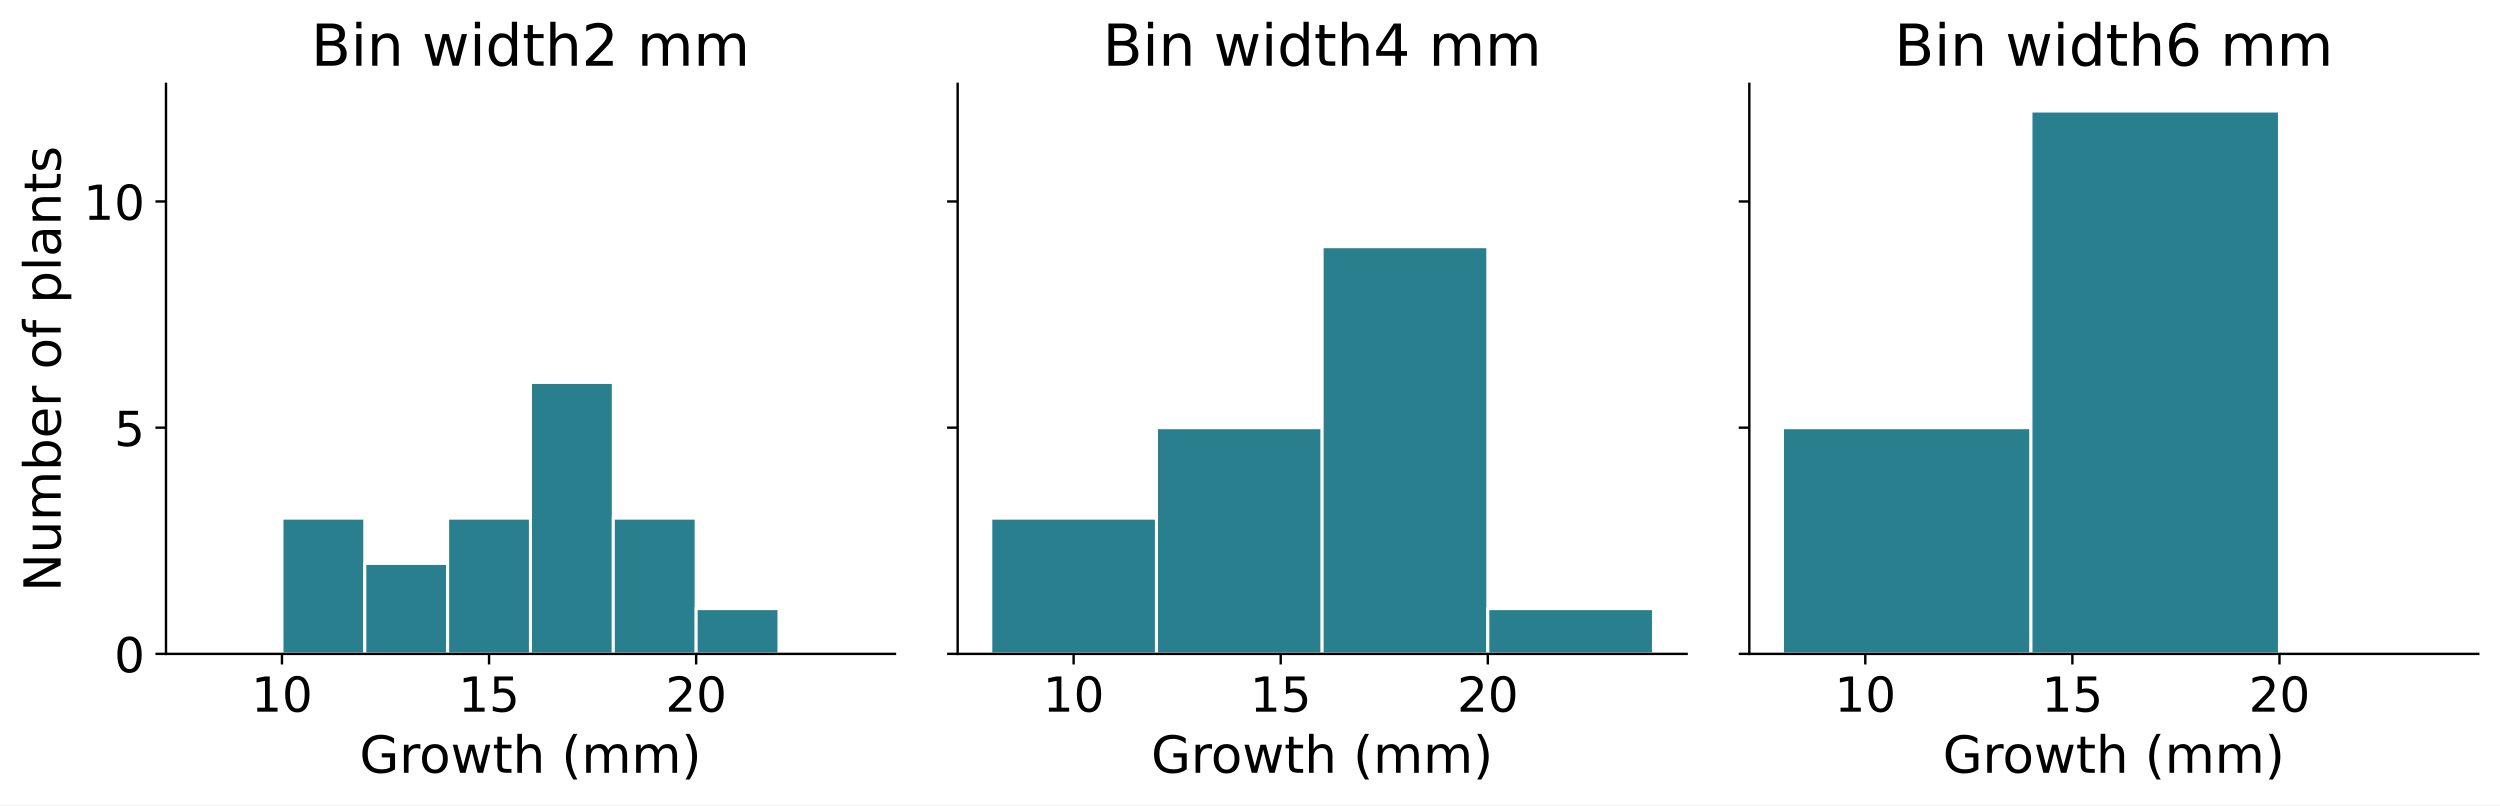
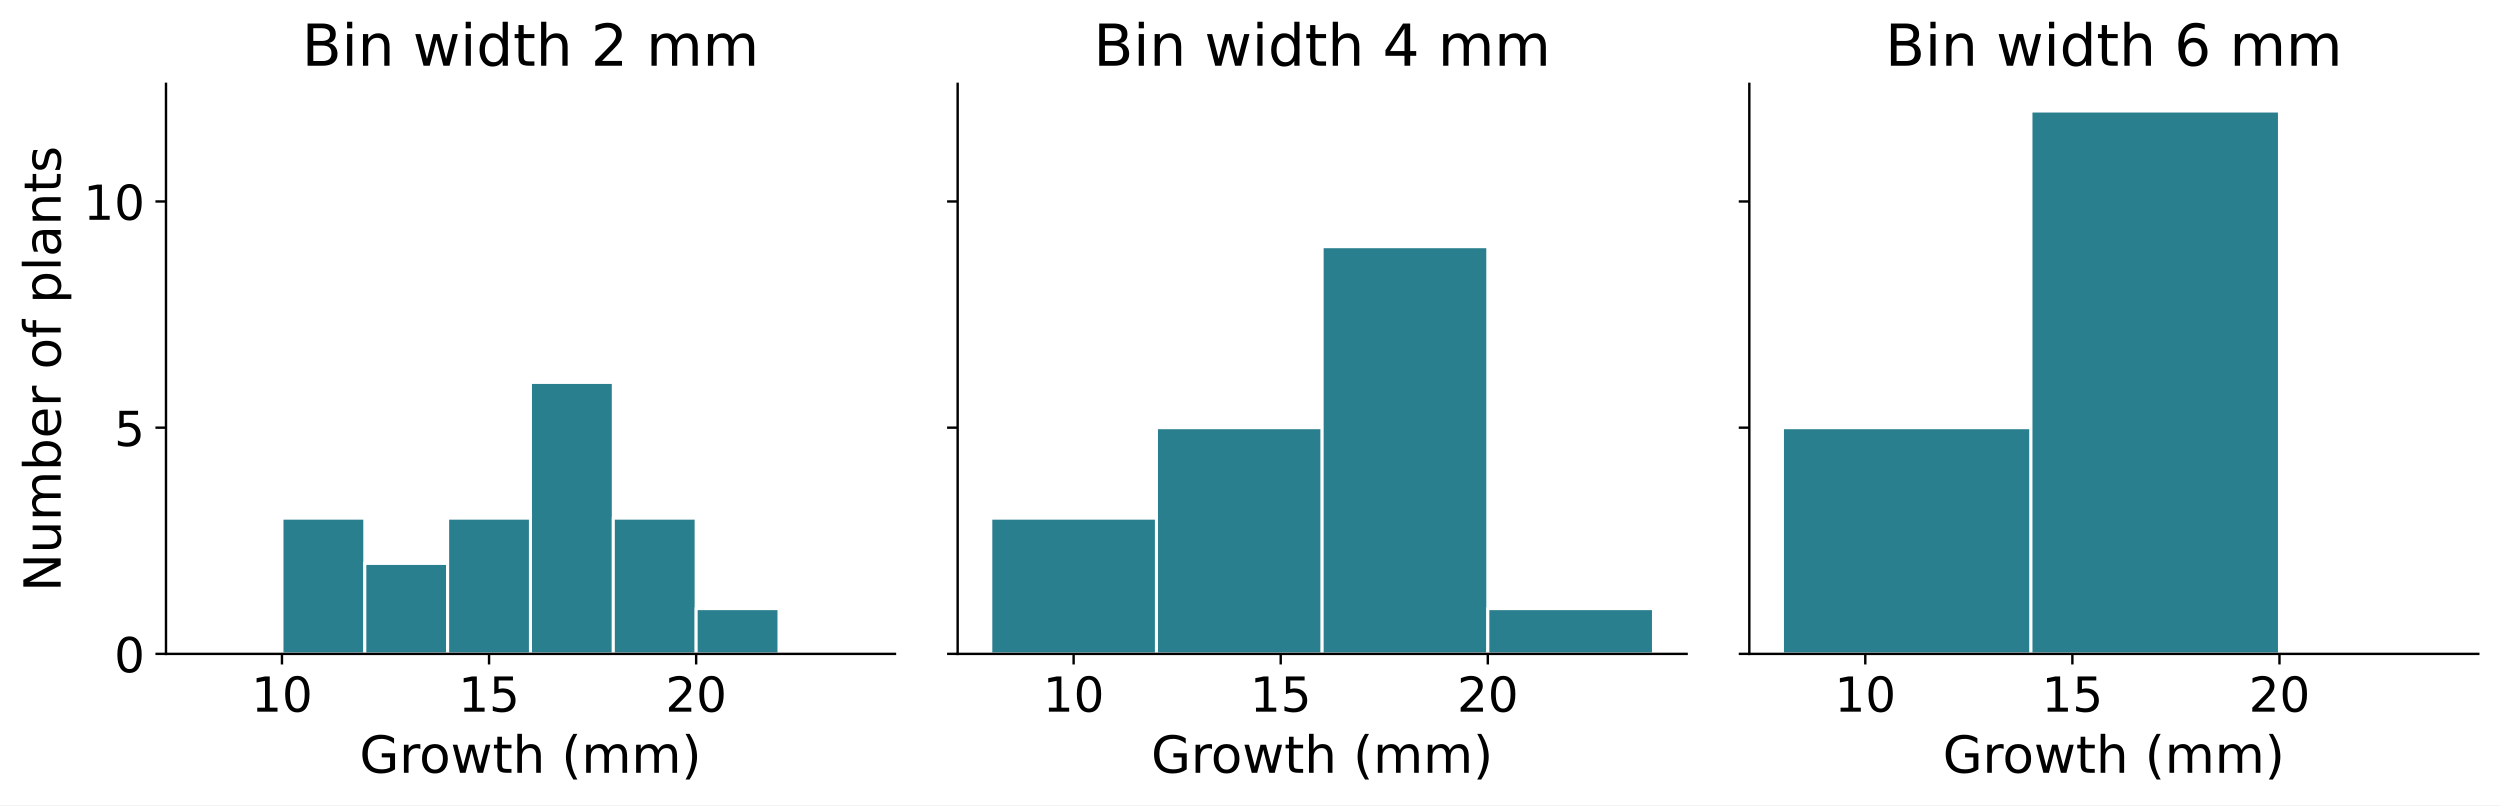
<svg xmlns="http://www.w3.org/2000/svg" xmlns:xlink="http://www.w3.org/1999/xlink" width="828.543pt" height="266.847pt" viewBox="0 0 828.543 266.847" version="1.1">
  <defs>
    <style type="text/css">*{stroke-linejoin: round; stroke-linecap: butt}</style>
  </defs>
  <g id="figure_1">
    <g id="patch_1">
      <path d="M 0 266.847  L 828.543 266.847  L 828.543 0  L 0 0  z " style="fill: #ffffff" />
    </g>
    <g id="axes_1">
      <g id="patch_2">
        <path d="M 55.013 216.709  L 296.603 216.709  L 296.603 27.789  L 55.013 27.789  z " style="fill: #ffffff" />
      </g>
      <g id="patch_3">
-         <path d="M 65.994 216.709  L 93.448 216.709  L 93.448 216.709  L 65.994 216.709  z " clip-path="url(#p0bb36756ee)" style="fill: #2a7f8f; stroke: #ffffff; stroke-linejoin: miter" />
+         <path d="M 65.994 216.709  L 93.448 216.709  L 93.448 216.709  L 65.994 216.709  z " clip-path="url(#p0c3efa9964)" style="fill: #2a7f8f; stroke: #ffffff; stroke-linejoin: miter" />
      </g>
      <g id="patch_4">
-         <path d="M 93.448 216.709  L 120.901 216.709  L 120.901 171.728  L 93.448 171.728  z " clip-path="url(#p0bb36756ee)" style="fill: #2a7f8f; stroke: #ffffff; stroke-linejoin: miter" />
+         <path d="M 93.448 216.709  L 120.901 216.709  L 120.901 171.728  L 93.448 171.728  z " clip-path="url(#p0c3efa9964)" style="fill: #2a7f8f; stroke: #ffffff; stroke-linejoin: miter" />
      </g>
      <g id="patch_5">
-         <path d="M 120.901 216.709  L 148.354 216.709  L 148.354 186.722  L 120.901 186.722  z " clip-path="url(#p0bb36756ee)" style="fill: #2a7f8f; stroke: #ffffff; stroke-linejoin: miter" />
+         <path d="M 120.901 216.709  L 148.354 216.709  L 148.354 186.722  L 120.901 186.722  z " clip-path="url(#p0c3efa9964)" style="fill: #2a7f8f; stroke: #ffffff; stroke-linejoin: miter" />
      </g>
      <g id="patch_6">
-         <path d="M 148.354 216.709  L 175.808 216.709  L 175.808 171.728  L 148.354 171.728  z " clip-path="url(#p0bb36756ee)" style="fill: #2a7f8f; stroke: #ffffff; stroke-linejoin: miter" />
+         <path d="M 148.354 216.709  L 175.808 216.709  L 175.808 171.728  L 148.354 171.728  z " clip-path="url(#p0c3efa9964)" style="fill: #2a7f8f; stroke: #ffffff; stroke-linejoin: miter" />
      </g>
      <g id="patch_7">
-         <path d="M 175.808 216.709  L 203.261 216.709  L 203.261 126.747  L 175.808 126.747  z " clip-path="url(#p0bb36756ee)" style="fill: #2a7f8f; stroke: #ffffff; stroke-linejoin: miter" />
+         <path d="M 175.808 216.709  L 203.261 216.709  L 203.261 126.747  L 175.808 126.747  z " clip-path="url(#p0c3efa9964)" style="fill: #2a7f8f; stroke: #ffffff; stroke-linejoin: miter" />
      </g>
      <g id="patch_8">
-         <path d="M 203.261 216.709  L 230.715 216.709  L 230.715 171.728  L 203.261 171.728  z " clip-path="url(#p0bb36756ee)" style="fill: #2a7f8f; stroke: #ffffff; stroke-linejoin: miter" />
+         <path d="M 203.261 216.709  L 230.715 216.709  L 230.715 171.728  L 203.261 171.728  z " clip-path="url(#p0c3efa9964)" style="fill: #2a7f8f; stroke: #ffffff; stroke-linejoin: miter" />
      </g>
      <g id="patch_9">
-         <path d="M 230.715 216.709  L 258.168 216.709  L 258.168 201.715  L 230.715 201.715  z " clip-path="url(#p0bb36756ee)" style="fill: #2a7f8f; stroke: #ffffff; stroke-linejoin: miter" />
+         <path d="M 230.715 216.709  L 258.168 216.709  L 258.168 201.715  L 230.715 201.715  z " clip-path="url(#p0c3efa9964)" style="fill: #2a7f8f; stroke: #ffffff; stroke-linejoin: miter" />
      </g>
      <g id="patch_10">
-         <path d="M 258.168 216.709  L 285.621 216.709  L 285.621 216.709  L 258.168 216.709  z " clip-path="url(#p0bb36756ee)" style="fill: #2a7f8f; stroke: #ffffff; stroke-linejoin: miter" />
+         <path d="M 258.168 216.709  L 285.621 216.709  L 285.621 216.709  L 258.168 216.709  z " clip-path="url(#p0c3efa9964)" style="fill: #2a7f8f; stroke: #ffffff; stroke-linejoin: miter" />
      </g>
      <g id="matplotlib.axis_1">
        <g id="xtick_1">
          <g id="line2d_1">
            <defs>
-               <path id="m50056ba48e" d="M 0 0  L 0 3.5  " style="stroke: #000000; stroke-width: 0.8" />
+               <path id="m2bf80018cc" d="M 0 0  L 0 3.5  " style="stroke: #000000; stroke-width: 0.8" />
            </defs>
            <g>
-               <use xlink:href="#m50056ba48e" x="93.448" y="216.709" style="stroke: #000000; stroke-width: 0.8" />
+               <use xlink:href="#m2bf80018cc" x="93.448" y="216.709" style="stroke: #000000; stroke-width: 0.8" />
            </g>
          </g>
          <g id="text_1">
            <text style="font-size: 16px; font-family: 'DejaVu Sans', 'Bitstream Vera Sans', 'Computer Modern Sans Serif', 'Lucida Grande', 'Verdana', 'Geneva', 'Lucid', 'Arial', 'Helvetica', 'Avant Garde', sans-serif; text-anchor: middle" x="93.448" y="235.867" transform="rotate(-0 93.44759 235.8665)">10</text>
          </g>
        </g>
        <g id="xtick_2">
          <g id="line2d_2">
            <g>
-               <use xlink:href="#m50056ba48e" x="162.081" y="216.709" style="stroke: #000000; stroke-width: 0.8" />
+               <use xlink:href="#m2bf80018cc" x="162.081" y="216.709" style="stroke: #000000; stroke-width: 0.8" />
            </g>
          </g>
          <g id="text_2">
            <text style="font-size: 16px; font-family: 'DejaVu Sans', 'Bitstream Vera Sans', 'Computer Modern Sans Serif', 'Lucida Grande', 'Verdana', 'Geneva', 'Lucid', 'Arial', 'Helvetica', 'Avant Garde', sans-serif; text-anchor: middle" x="162.081" y="235.867" transform="rotate(-0 162.0811 235.8665)">15</text>
          </g>
        </g>
        <g id="xtick_3">
          <g id="line2d_3">
            <g>
-               <use xlink:href="#m50056ba48e" x="230.715" y="216.709" style="stroke: #000000; stroke-width: 0.8" />
+               <use xlink:href="#m2bf80018cc" x="230.715" y="216.709" style="stroke: #000000; stroke-width: 0.8" />
            </g>
          </g>
          <g id="text_3">
            <text style="font-size: 16px; font-family: 'DejaVu Sans', 'Bitstream Vera Sans', 'Computer Modern Sans Serif', 'Lucida Grande', 'Verdana', 'Geneva', 'Lucid', 'Arial', 'Helvetica', 'Avant Garde', sans-serif; text-anchor: middle" x="230.715" y="235.867" transform="rotate(-0 230.7146 235.8665)">20</text>
          </g>
        </g>
        <g id="text_4">
          <text style="font-size: 17px; font-family: 'DejaVu Sans', 'Bitstream Vera Sans', 'Computer Modern Sans Serif', 'Lucida Grande', 'Verdana', 'Geneva', 'Lucid', 'Arial', 'Helvetica', 'Avant Garde', sans-serif; text-anchor: middle" x="175.808" y="256.111" transform="rotate(-0 175.8078 256.1113)">Growth (mm)</text>
        </g>
      </g>
      <g id="matplotlib.axis_2">
        <g id="ytick_1">
          <g id="line2d_4">
            <defs>
-               <path id="me7b65a4fa8" d="M 0 0  L -3.5 0  " style="stroke: #000000; stroke-width: 0.8" />
+               <path id="m016d325e95" d="M 0 0  L -3.5 0  " style="stroke: #000000; stroke-width: 0.8" />
            </defs>
            <g>
-               <use xlink:href="#me7b65a4fa8" x="55.013" y="216.709" style="stroke: #000000; stroke-width: 0.8" />
+               <use xlink:href="#m016d325e95" x="55.013" y="216.709" style="stroke: #000000; stroke-width: 0.8" />
            </g>
          </g>
          <g id="text_5">
            <text style="font-size: 16px; font-family: 'DejaVu Sans', 'Bitstream Vera Sans', 'Computer Modern Sans Serif', 'Lucida Grande', 'Verdana', 'Geneva', 'Lucid', 'Arial', 'Helvetica', 'Avant Garde', sans-serif; text-anchor: end" x="48.013" y="222.788" transform="rotate(-0 48.01281 222.7877)">0</text>
          </g>
        </g>
        <g id="ytick_2">
          <g id="line2d_5">
            <g>
-               <use xlink:href="#me7b65a4fa8" x="55.013" y="141.741" style="stroke: #000000; stroke-width: 0.8" />
+               <use xlink:href="#m016d325e95" x="55.013" y="141.741" style="stroke: #000000; stroke-width: 0.8" />
            </g>
          </g>
          <g id="text_6">
            <text style="font-size: 16px; font-family: 'DejaVu Sans', 'Bitstream Vera Sans', 'Computer Modern Sans Serif', 'Lucida Grande', 'Verdana', 'Geneva', 'Lucid', 'Arial', 'Helvetica', 'Avant Garde', sans-serif; text-anchor: end" x="48.013" y="147.819" transform="rotate(-0 48.01281 147.8195)">5</text>
          </g>
        </g>
        <g id="ytick_3">
          <g id="line2d_6">
            <g>
-               <use xlink:href="#me7b65a4fa8" x="55.013" y="66.772" style="stroke: #000000; stroke-width: 0.8" />
+               <use xlink:href="#m016d325e95" x="55.013" y="66.772" style="stroke: #000000; stroke-width: 0.8" />
            </g>
          </g>
          <g id="text_7">
            <text style="font-size: 16px; font-family: 'DejaVu Sans', 'Bitstream Vera Sans', 'Computer Modern Sans Serif', 'Lucida Grande', 'Verdana', 'Geneva', 'Lucid', 'Arial', 'Helvetica', 'Avant Garde', sans-serif; text-anchor: end" x="48.013" y="72.851" transform="rotate(-0 48.01281 72.85124)">10</text>
          </g>
        </g>
        <g id="text_8">
          <text style="font-size: 17px; font-family: 'DejaVu Sans', 'Bitstream Vera Sans', 'Computer Modern Sans Serif', 'Lucida Grande', 'Verdana', 'Geneva', 'Lucid', 'Arial', 'Helvetica', 'Avant Garde', sans-serif; text-anchor: middle" x="20.117" y="122.249" transform="rotate(-90 20.11734 122.249)">Number of plants</text>
        </g>
      </g>
      <g id="patch_11">
        <path d="M 55.013 216.709  L 55.013 27.789  " style="fill: none; stroke: #000000; stroke-width: 0.8; stroke-linejoin: miter; stroke-linecap: square" />
      </g>
      <g id="patch_12">
        <path d="M 55.013 216.709  L 296.603 216.709  " style="fill: none; stroke: #000000; stroke-width: 0.8; stroke-linejoin: miter; stroke-linecap: square" />
      </g>
      <g id="text_9">
-         <text style="font-size: 19.2px; font-family: 'DejaVu Sans', 'Bitstream Vera Sans', 'Computer Modern Sans Serif', 'Lucida Grande', 'Verdana', 'Geneva', 'Lucid', 'Arial', 'Helvetica', 'Avant Garde', sans-serif; text-anchor: middle" x="175.808" y="21.789" transform="rotate(-0 175.8078 21.789)">Bin width2 mm</text>
+         <text style="font-size: 19.2px; font-family: 'DejaVu Sans', 'Bitstream Vera Sans', 'Computer Modern Sans Serif', 'Lucida Grande', 'Verdana', 'Geneva', 'Lucid', 'Arial', 'Helvetica', 'Avant Garde', sans-serif; text-anchor: middle" x="175.808" y="21.789" transform="rotate(-0 175.8078 21.789)">Bin width 2 mm</text>
      </g>
    </g>
    <g id="axes_2">
      <g id="patch_13">
        <path d="M 317.383 216.709  L 558.973 216.709  L 558.973 27.789  L 317.383 27.789  z " style="fill: #ffffff" />
      </g>
      <g id="patch_14">
-         <path d="M 328.364 216.709  L 383.271 216.709  L 383.271 171.728  L 328.364 171.728  z " clip-path="url(#pa85cd0f1b8)" style="fill: #2a7f8f; stroke: #ffffff; stroke-linejoin: miter" />
+         <path d="M 328.364 216.709  L 383.271 216.709  L 383.271 171.728  L 328.364 171.728  z " clip-path="url(#pd371bf6389)" style="fill: #2a7f8f; stroke: #ffffff; stroke-linejoin: miter" />
      </g>
      <g id="patch_15">
-         <path d="M 383.271 216.709  L 438.178 216.709  L 438.178 141.741  L 383.271 141.741  z " clip-path="url(#pa85cd0f1b8)" style="fill: #2a7f8f; stroke: #ffffff; stroke-linejoin: miter" />
+         <path d="M 383.271 216.709  L 438.178 216.709  L 438.178 141.741  L 383.271 141.741  z " clip-path="url(#pd371bf6389)" style="fill: #2a7f8f; stroke: #ffffff; stroke-linejoin: miter" />
      </g>
      <g id="patch_16">
-         <path d="M 438.178 216.709  L 493.085 216.709  L 493.085 81.766  L 438.178 81.766  z " clip-path="url(#pa85cd0f1b8)" style="fill: #2a7f8f; stroke: #ffffff; stroke-linejoin: miter" />
+         <path d="M 438.178 216.709  L 493.085 216.709  L 493.085 81.766  L 438.178 81.766  z " clip-path="url(#pd371bf6389)" style="fill: #2a7f8f; stroke: #ffffff; stroke-linejoin: miter" />
      </g>
      <g id="patch_17">
-         <path d="M 493.085 216.709  L 547.991 216.709  L 547.991 201.715  L 493.085 201.715  z " clip-path="url(#pa85cd0f1b8)" style="fill: #2a7f8f; stroke: #ffffff; stroke-linejoin: miter" />
+         <path d="M 493.085 216.709  L 547.991 216.709  L 547.991 201.715  L 493.085 201.715  z " clip-path="url(#pd371bf6389)" style="fill: #2a7f8f; stroke: #ffffff; stroke-linejoin: miter" />
      </g>
      <g id="matplotlib.axis_3">
        <g id="xtick_4">
          <g id="line2d_7">
            <g>
-               <use xlink:href="#m50056ba48e" x="355.818" y="216.709" style="stroke: #000000; stroke-width: 0.8" />
+               <use xlink:href="#m2bf80018cc" x="355.818" y="216.709" style="stroke: #000000; stroke-width: 0.8" />
            </g>
          </g>
          <g id="text_10">
            <text style="font-size: 16px; font-family: 'DejaVu Sans', 'Bitstream Vera Sans', 'Computer Modern Sans Serif', 'Lucida Grande', 'Verdana', 'Geneva', 'Lucid', 'Arial', 'Helvetica', 'Avant Garde', sans-serif; text-anchor: middle" x="355.818" y="235.867" transform="rotate(-0 355.8176 235.8665)">10</text>
          </g>
        </g>
        <g id="xtick_5">
          <g id="line2d_8">
            <g>
-               <use xlink:href="#m50056ba48e" x="424.451" y="216.709" style="stroke: #000000; stroke-width: 0.8" />
+               <use xlink:href="#m2bf80018cc" x="424.451" y="216.709" style="stroke: #000000; stroke-width: 0.8" />
            </g>
          </g>
          <g id="text_11">
            <text style="font-size: 16px; font-family: 'DejaVu Sans', 'Bitstream Vera Sans', 'Computer Modern Sans Serif', 'Lucida Grande', 'Verdana', 'Geneva', 'Lucid', 'Arial', 'Helvetica', 'Avant Garde', sans-serif; text-anchor: middle" x="424.451" y="235.867" transform="rotate(-0 424.4511 235.8665)">15</text>
          </g>
        </g>
        <g id="xtick_6">
          <g id="line2d_9">
            <g>
-               <use xlink:href="#m50056ba48e" x="493.085" y="216.709" style="stroke: #000000; stroke-width: 0.8" />
+               <use xlink:href="#m2bf80018cc" x="493.085" y="216.709" style="stroke: #000000; stroke-width: 0.8" />
            </g>
          </g>
          <g id="text_12">
            <text style="font-size: 16px; font-family: 'DejaVu Sans', 'Bitstream Vera Sans', 'Computer Modern Sans Serif', 'Lucida Grande', 'Verdana', 'Geneva', 'Lucid', 'Arial', 'Helvetica', 'Avant Garde', sans-serif; text-anchor: middle" x="493.085" y="235.867" transform="rotate(-0 493.0846 235.8665)">20</text>
          </g>
        </g>
        <g id="text_13">
          <text style="font-size: 17px; font-family: 'DejaVu Sans', 'Bitstream Vera Sans', 'Computer Modern Sans Serif', 'Lucida Grande', 'Verdana', 'Geneva', 'Lucid', 'Arial', 'Helvetica', 'Avant Garde', sans-serif; text-anchor: middle" x="438.178" y="256.111" transform="rotate(-0 438.1778 256.1113)">Growth (mm)</text>
        </g>
      </g>
      <g id="matplotlib.axis_4">
        <g id="ytick_4">
          <g id="line2d_10">
            <g>
-               <use xlink:href="#me7b65a4fa8" x="317.383" y="216.709" style="stroke: #000000; stroke-width: 0.8" />
+               <use xlink:href="#m016d325e95" x="317.383" y="216.709" style="stroke: #000000; stroke-width: 0.8" />
            </g>
          </g>
        </g>
        <g id="ytick_5">
          <g id="line2d_11">
            <g>
-               <use xlink:href="#me7b65a4fa8" x="317.383" y="141.741" style="stroke: #000000; stroke-width: 0.8" />
+               <use xlink:href="#m016d325e95" x="317.383" y="141.741" style="stroke: #000000; stroke-width: 0.8" />
            </g>
          </g>
        </g>
        <g id="ytick_6">
          <g id="line2d_12">
            <g>
-               <use xlink:href="#me7b65a4fa8" x="317.383" y="66.772" style="stroke: #000000; stroke-width: 0.8" />
+               <use xlink:href="#m016d325e95" x="317.383" y="66.772" style="stroke: #000000; stroke-width: 0.8" />
            </g>
          </g>
        </g>
      </g>
      <g id="patch_18">
        <path d="M 317.383 216.709  L 317.383 27.789  " style="fill: none; stroke: #000000; stroke-width: 0.8; stroke-linejoin: miter; stroke-linecap: square" />
      </g>
      <g id="patch_19">
        <path d="M 317.383 216.709  L 558.973 216.709  " style="fill: none; stroke: #000000; stroke-width: 0.8; stroke-linejoin: miter; stroke-linecap: square" />
      </g>
      <g id="text_14">
-         <text style="font-size: 19.2px; font-family: 'DejaVu Sans', 'Bitstream Vera Sans', 'Computer Modern Sans Serif', 'Lucida Grande', 'Verdana', 'Geneva', 'Lucid', 'Arial', 'Helvetica', 'Avant Garde', sans-serif; text-anchor: middle" x="438.178" y="21.789" transform="rotate(-0 438.1778 21.789)">Bin width4 mm</text>
+         <text style="font-size: 19.2px; font-family: 'DejaVu Sans', 'Bitstream Vera Sans', 'Computer Modern Sans Serif', 'Lucida Grande', 'Verdana', 'Geneva', 'Lucid', 'Arial', 'Helvetica', 'Avant Garde', sans-serif; text-anchor: middle" x="438.178" y="21.789" transform="rotate(-0 438.1778 21.789)">Bin width 4 mm</text>
      </g>
    </g>
    <g id="axes_3">
      <g id="patch_20">
        <path d="M 579.753 216.709  L 821.343 216.709  L 821.343 27.789  L 579.753 27.789  z " style="fill: #ffffff" />
      </g>
      <g id="patch_21">
-         <path d="M 590.734 216.709  L 673.094 216.709  L 673.094 141.741  L 590.734 141.741  z " clip-path="url(#p0ce7267c8f)" style="fill: #2a7f8f; stroke: #ffffff; stroke-linejoin: miter" />
+         <path d="M 590.734 216.709  L 673.094 216.709  L 673.094 141.741  L 590.734 141.741  z " clip-path="url(#pcd058fc9af)" style="fill: #2a7f8f; stroke: #ffffff; stroke-linejoin: miter" />
      </g>
      <g id="patch_22">
-         <path d="M 673.094 216.709  L 755.455 216.709  L 755.455 36.785  L 673.094 36.785  z " clip-path="url(#p0ce7267c8f)" style="fill: #2a7f8f; stroke: #ffffff; stroke-linejoin: miter" />
+         <path d="M 673.094 216.709  L 755.455 216.709  L 755.455 36.785  L 673.094 36.785  z " clip-path="url(#pcd058fc9af)" style="fill: #2a7f8f; stroke: #ffffff; stroke-linejoin: miter" />
      </g>
      <g id="matplotlib.axis_5">
        <g id="xtick_7">
          <g id="line2d_13">
            <g>
-               <use xlink:href="#m50056ba48e" x="618.188" y="216.709" style="stroke: #000000; stroke-width: 0.8" />
+               <use xlink:href="#m2bf80018cc" x="618.188" y="216.709" style="stroke: #000000; stroke-width: 0.8" />
            </g>
          </g>
          <g id="text_15">
            <text style="font-size: 16px; font-family: 'DejaVu Sans', 'Bitstream Vera Sans', 'Computer Modern Sans Serif', 'Lucida Grande', 'Verdana', 'Geneva', 'Lucid', 'Arial', 'Helvetica', 'Avant Garde', sans-serif; text-anchor: middle" x="618.188" y="235.867" transform="rotate(-0 618.1876 235.8665)">10</text>
          </g>
        </g>
        <g id="xtick_8">
          <g id="line2d_14">
            <g>
-               <use xlink:href="#m50056ba48e" x="686.821" y="216.709" style="stroke: #000000; stroke-width: 0.8" />
+               <use xlink:href="#m2bf80018cc" x="686.821" y="216.709" style="stroke: #000000; stroke-width: 0.8" />
            </g>
          </g>
          <g id="text_16">
            <text style="font-size: 16px; font-family: 'DejaVu Sans', 'Bitstream Vera Sans', 'Computer Modern Sans Serif', 'Lucida Grande', 'Verdana', 'Geneva', 'Lucid', 'Arial', 'Helvetica', 'Avant Garde', sans-serif; text-anchor: middle" x="686.821" y="235.867" transform="rotate(-0 686.8211 235.8665)">15</text>
          </g>
        </g>
        <g id="xtick_9">
          <g id="line2d_15">
            <g>
-               <use xlink:href="#m50056ba48e" x="755.455" y="216.709" style="stroke: #000000; stroke-width: 0.8" />
+               <use xlink:href="#m2bf80018cc" x="755.455" y="216.709" style="stroke: #000000; stroke-width: 0.8" />
            </g>
          </g>
          <g id="text_17">
            <text style="font-size: 16px; font-family: 'DejaVu Sans', 'Bitstream Vera Sans', 'Computer Modern Sans Serif', 'Lucida Grande', 'Verdana', 'Geneva', 'Lucid', 'Arial', 'Helvetica', 'Avant Garde', sans-serif; text-anchor: middle" x="755.455" y="235.867" transform="rotate(-0 755.4546 235.8665)">20</text>
          </g>
        </g>
        <g id="text_18">
          <text style="font-size: 17px; font-family: 'DejaVu Sans', 'Bitstream Vera Sans', 'Computer Modern Sans Serif', 'Lucida Grande', 'Verdana', 'Geneva', 'Lucid', 'Arial', 'Helvetica', 'Avant Garde', sans-serif; text-anchor: middle" x="700.548" y="256.111" transform="rotate(-0 700.5478 256.1113)">Growth (mm)</text>
        </g>
      </g>
      <g id="matplotlib.axis_6">
        <g id="ytick_7">
          <g id="line2d_16">
            <g>
-               <use xlink:href="#me7b65a4fa8" x="579.753" y="216.709" style="stroke: #000000; stroke-width: 0.8" />
+               <use xlink:href="#m016d325e95" x="579.753" y="216.709" style="stroke: #000000; stroke-width: 0.8" />
            </g>
          </g>
        </g>
        <g id="ytick_8">
          <g id="line2d_17">
            <g>
-               <use xlink:href="#me7b65a4fa8" x="579.753" y="141.741" style="stroke: #000000; stroke-width: 0.8" />
+               <use xlink:href="#m016d325e95" x="579.753" y="141.741" style="stroke: #000000; stroke-width: 0.8" />
            </g>
          </g>
        </g>
        <g id="ytick_9">
          <g id="line2d_18">
            <g>
-               <use xlink:href="#me7b65a4fa8" x="579.753" y="66.772" style="stroke: #000000; stroke-width: 0.8" />
+               <use xlink:href="#m016d325e95" x="579.753" y="66.772" style="stroke: #000000; stroke-width: 0.8" />
            </g>
          </g>
        </g>
      </g>
      <g id="patch_23">
        <path d="M 579.753 216.709  L 579.753 27.789  " style="fill: none; stroke: #000000; stroke-width: 0.8; stroke-linejoin: miter; stroke-linecap: square" />
      </g>
      <g id="patch_24">
        <path d="M 579.753 216.709  L 821.343 216.709  " style="fill: none; stroke: #000000; stroke-width: 0.8; stroke-linejoin: miter; stroke-linecap: square" />
      </g>
      <g id="text_19">
-         <text style="font-size: 19.2px; font-family: 'DejaVu Sans', 'Bitstream Vera Sans', 'Computer Modern Sans Serif', 'Lucida Grande', 'Verdana', 'Geneva', 'Lucid', 'Arial', 'Helvetica', 'Avant Garde', sans-serif; text-anchor: middle" x="700.548" y="21.789" transform="rotate(-0 700.5478 21.789)">Bin width6 mm</text>
+         <text style="font-size: 19.2px; font-family: 'DejaVu Sans', 'Bitstream Vera Sans', 'Computer Modern Sans Serif', 'Lucida Grande', 'Verdana', 'Geneva', 'Lucid', 'Arial', 'Helvetica', 'Avant Garde', sans-serif; text-anchor: middle" x="700.548" y="21.789" transform="rotate(-0 700.5478 21.789)">Bin width 6 mm</text>
      </g>
    </g>
  </g>
  <defs>
-     <clipPath id="p0bb36756ee">
+     <clipPath id="p0c3efa9964">
      <rect x="55.013" y="27.789" width="241.59" height="188.92" />
    </clipPath>
-     <clipPath id="pa85cd0f1b8">
+     <clipPath id="pd371bf6389">
      <rect x="317.383" y="27.789" width="241.59" height="188.92" />
    </clipPath>
-     <clipPath id="p0ce7267c8f">
+     <clipPath id="pcd058fc9af">
      <rect x="579.753" y="27.789" width="241.59" height="188.92" />
    </clipPath>
  </defs>
</svg>
